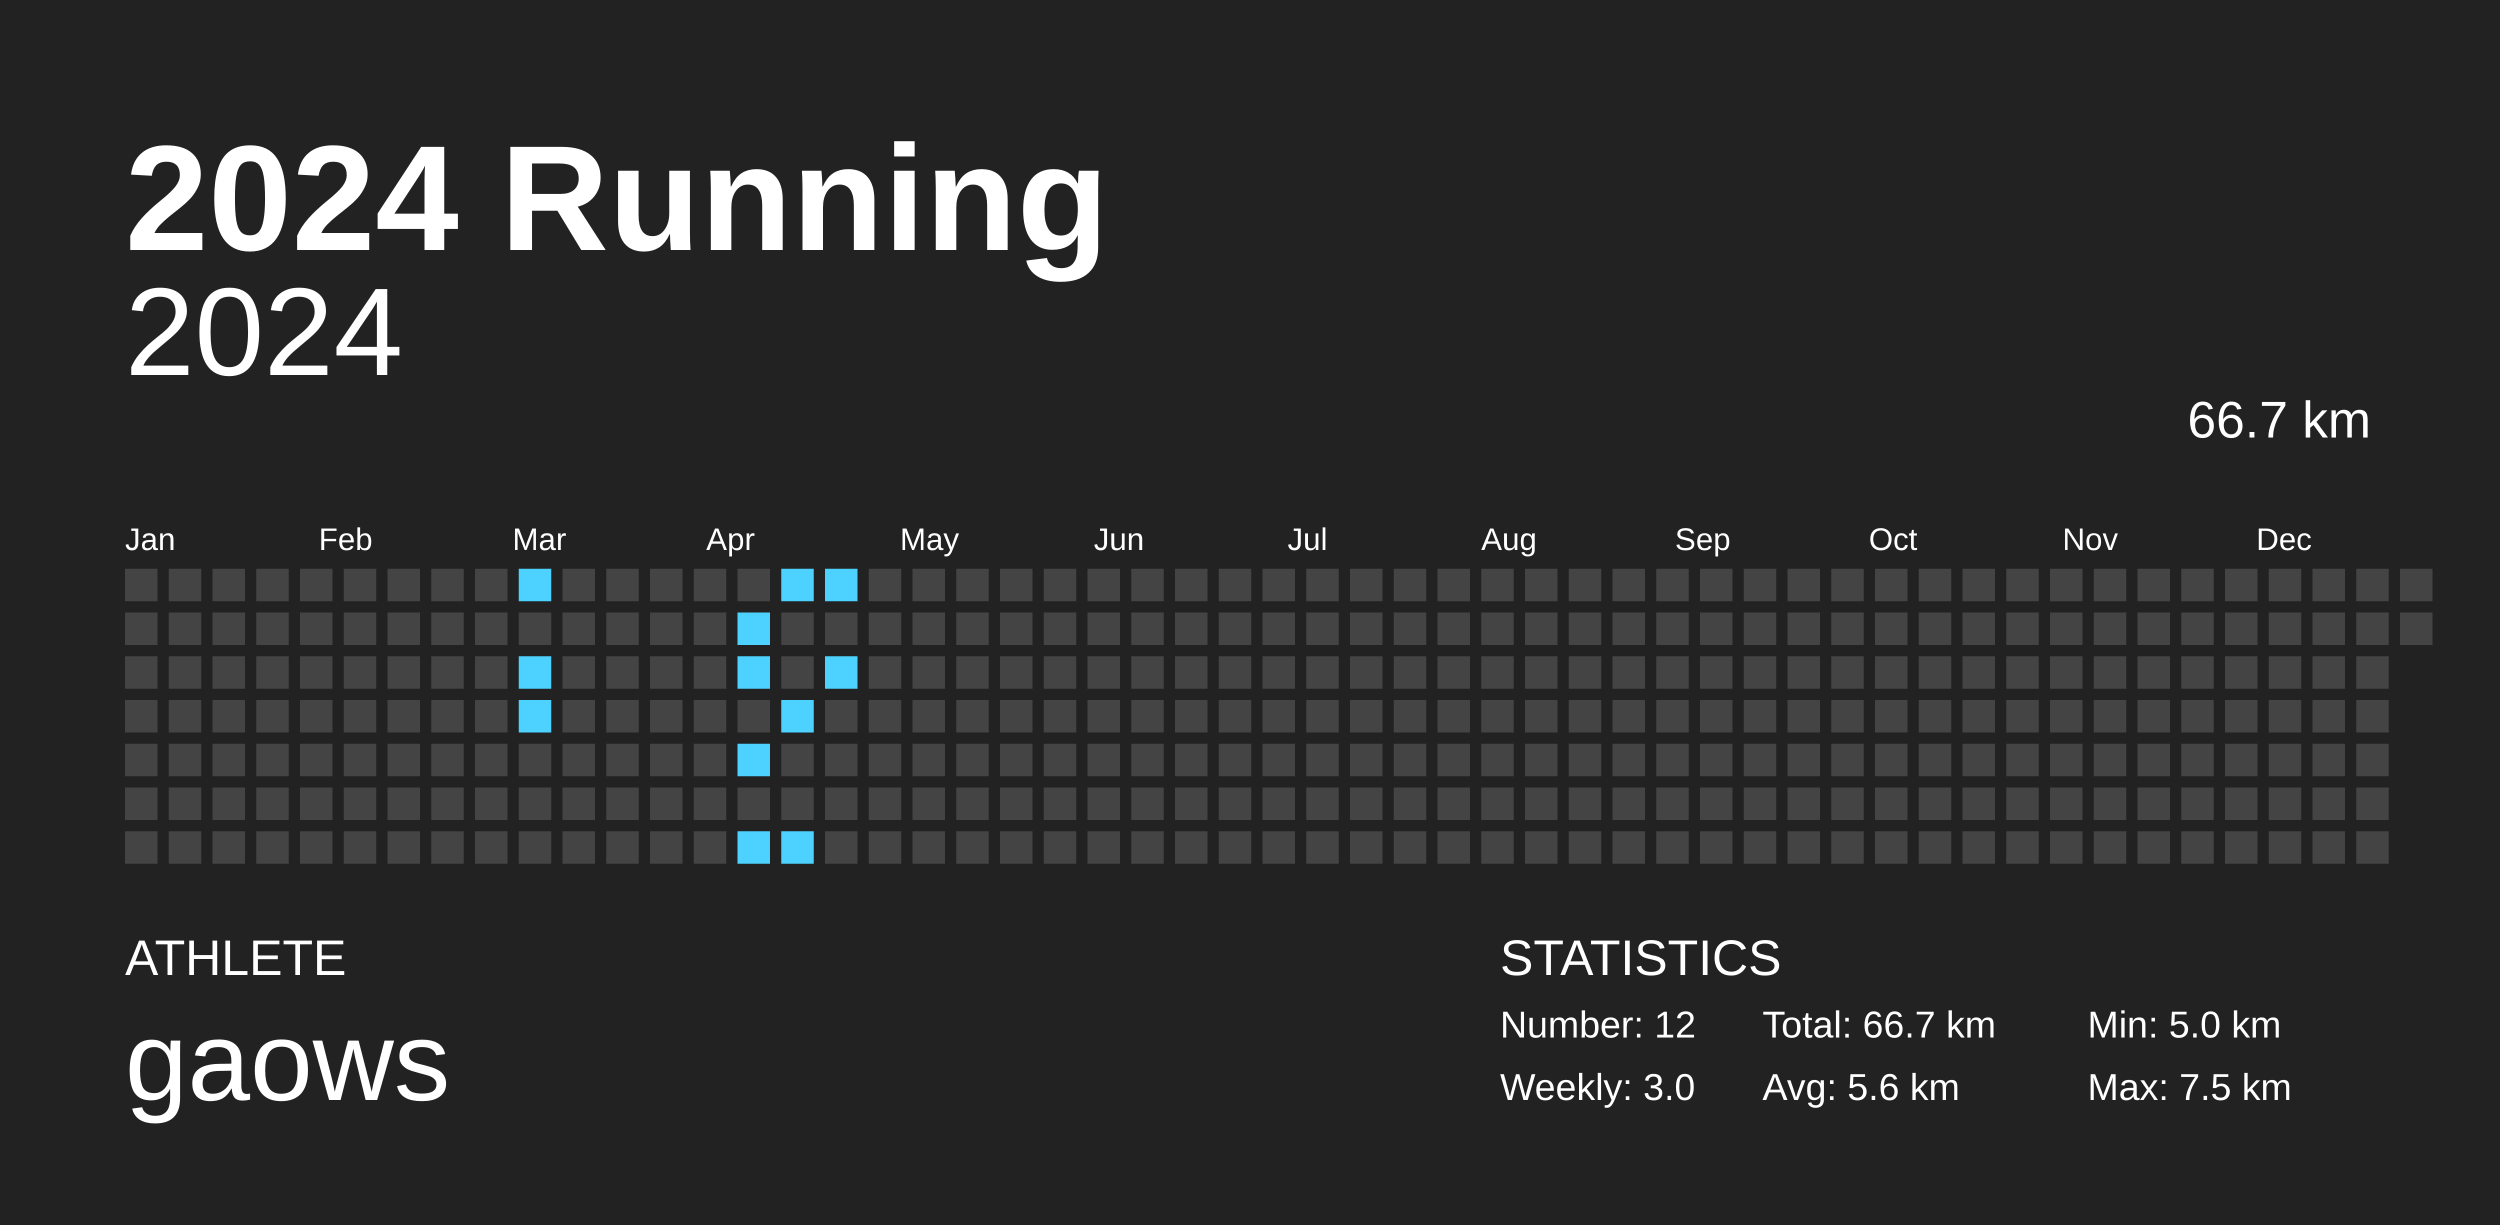
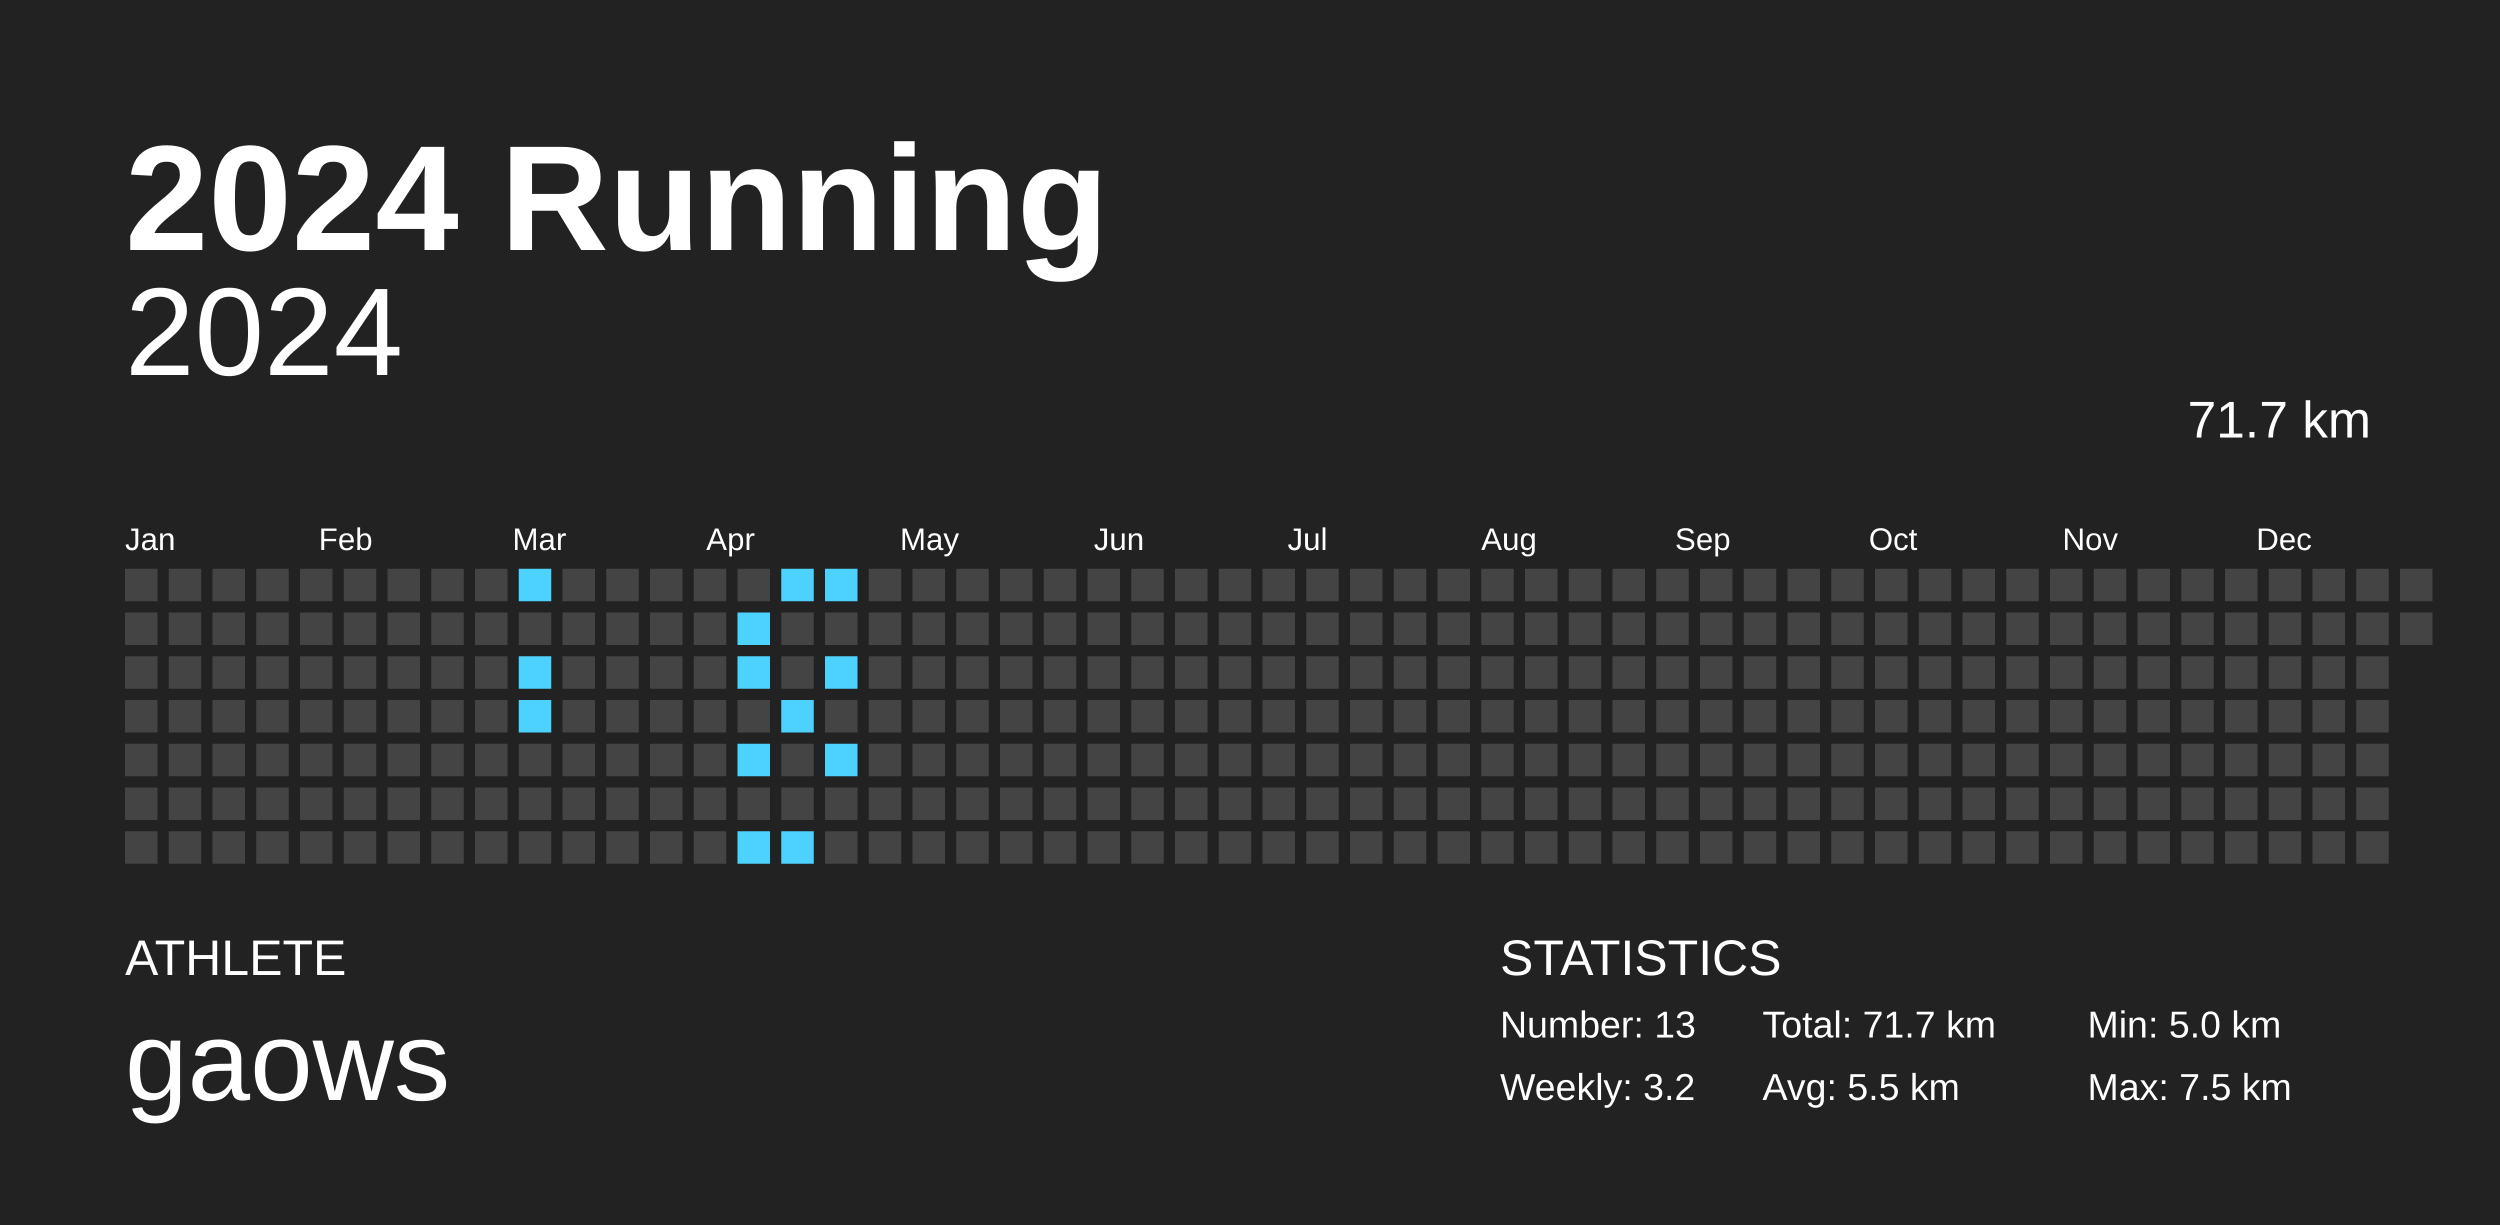
<svg xmlns="http://www.w3.org/2000/svg" baseProfile="full" height="98mm" version="1.1" viewBox="0,0,200,98" width="200mm">
  <defs />
  <rect fill="#222222" height="98" width="200" x="0" y="0" />
  <text fill="#FFFFFF" style="font-size:12px; font-family:Arial; font-weight:bold;" x="10" y="20">2024 Running</text>
  <text fill="#FFFFFF" style="font-size:4px; font-family:Arial" x="10" y="78">ATHLETE</text>
  <text fill="#FFFFFF" style="font-size:9px; font-family:Arial" x="10" y="88">gaows</text>
  <text fill="#FFFFFF" style="font-size:4px; font-family:Arial" x="120" y="78">STATISTICS</text>
-   <text fill="#FFFFFF" style="font-size:3px; font-family:Arial" x="120" y="83">Number: 12</text>
-   <text fill="#FFFFFF" style="font-size:3px; font-family:Arial" x="120" y="88">Weekly: 3.0</text>
-   <text fill="#FFFFFF" style="font-size:3px; font-family:Arial" x="141" y="83">Total: 66.7 km</text>
-   <text fill="#FFFFFF" style="font-size:3px; font-family:Arial" x="141" y="88">Avg: 5.6 km</text>
+   <text fill="#FFFFFF" style="font-size:3px; font-family:Arial" x="120" y="83">Number: 13</text>
+   <text fill="#FFFFFF" style="font-size:3px; font-family:Arial" x="120" y="88">Weekly: 3.2</text>
+   <text fill="#FFFFFF" style="font-size:3px; font-family:Arial" x="141" y="83">Total: 71.7 km</text>
+   <text fill="#FFFFFF" style="font-size:3px; font-family:Arial" x="141" y="88">Avg: 5.5 km</text>
  <text fill="#FFFFFF" style="font-size:3px; font-family:Arial" x="167" y="83">Min: 5.0 km</text>
  <text fill="#FFFFFF" style="font-size:3px; font-family:Arial" x="167" y="88">Max: 7.5 km</text>
  <text alignment-baseline="hanging" fill="#FFFFFF" style="font-size:10.0px; font-family:Arial;" x="10" y="30">2024</text>
-   <text alignment-baseline="hanging" fill="#FFFFFF" style="font-size:4.125px; font-family:Arial;" x="175" y="35">66.7 km</text>
+   <text alignment-baseline="hanging" fill="#FFFFFF" style="font-size:4.125px; font-family:Arial;" x="175" y="35">71.7 km</text>
  <text fill="#FFFFFF" style="font-size:2.5px; font-family:Arial" x="10.0" y="44">Jan</text>
  <text fill="#FFFFFF" style="font-size:2.5px; font-family:Arial" x="25.5" y="44">Feb</text>
  <text fill="#FFFFFF" style="font-size:2.5px; font-family:Arial" x="41.0" y="44">Mar</text>
  <text fill="#FFFFFF" style="font-size:2.5px; font-family:Arial" x="56.5" y="44">Apr</text>
  <text fill="#FFFFFF" style="font-size:2.5px; font-family:Arial" x="72.0" y="44">May</text>
  <text fill="#FFFFFF" style="font-size:2.5px; font-family:Arial" x="87.5" y="44">Jun</text>
  <text fill="#FFFFFF" style="font-size:2.5px; font-family:Arial" x="103.0" y="44">Jul</text>
  <text fill="#FFFFFF" style="font-size:2.5px; font-family:Arial" x="118.5" y="44">Aug</text>
  <text fill="#FFFFFF" style="font-size:2.5px; font-family:Arial" x="134.0" y="44">Sep</text>
  <text fill="#FFFFFF" style="font-size:2.5px; font-family:Arial" x="149.5" y="44">Oct</text>
  <text fill="#FFFFFF" style="font-size:2.5px; font-family:Arial" x="165.0" y="44">Nov</text>
  <text fill="#FFFFFF" style="font-size:2.5px; font-family:Arial" x="180.5" y="44">Dec</text>
  <rect fill="#444444" height="2.6" width="2.6" x="10.0" y="45.5" />
  <rect fill="#444444" height="2.6" width="2.6" x="10.0" y="49.0" />
  <rect fill="#444444" height="2.6" width="2.6" x="10.0" y="52.5" />
  <rect fill="#444444" height="2.6" width="2.6" x="10.0" y="56.0" />
  <rect fill="#444444" height="2.6" width="2.6" x="10.0" y="59.5" />
  <rect fill="#444444" height="2.6" width="2.6" x="10.0" y="63.0" />
  <rect fill="#444444" height="2.6" width="2.6" x="10.0" y="66.5" />
  <rect fill="#444444" height="2.6" width="2.6" x="13.5" y="45.5" />
  <rect fill="#444444" height="2.6" width="2.6" x="13.5" y="49.0" />
  <rect fill="#444444" height="2.6" width="2.6" x="13.5" y="52.5" />
  <rect fill="#444444" height="2.6" width="2.6" x="13.5" y="56.0" />
  <rect fill="#444444" height="2.6" width="2.6" x="13.5" y="59.5" />
  <rect fill="#444444" height="2.6" width="2.6" x="13.5" y="63.0" />
  <rect fill="#444444" height="2.6" width="2.6" x="13.5" y="66.5" />
  <rect fill="#444444" height="2.6" width="2.6" x="17.0" y="45.5" />
  <rect fill="#444444" height="2.6" width="2.6" x="17.0" y="49.0" />
  <rect fill="#444444" height="2.6" width="2.6" x="17.0" y="52.5" />
  <rect fill="#444444" height="2.6" width="2.6" x="17.0" y="56.0" />
  <rect fill="#444444" height="2.6" width="2.6" x="17.0" y="59.5" />
  <rect fill="#444444" height="2.6" width="2.6" x="17.0" y="63.0" />
  <rect fill="#444444" height="2.6" width="2.6" x="17.0" y="66.5" />
  <rect fill="#444444" height="2.6" width="2.6" x="20.5" y="45.5" />
  <rect fill="#444444" height="2.6" width="2.6" x="20.5" y="49.0" />
  <rect fill="#444444" height="2.6" width="2.6" x="20.5" y="52.5" />
  <rect fill="#444444" height="2.6" width="2.6" x="20.5" y="56.0" />
  <rect fill="#444444" height="2.6" width="2.6" x="20.5" y="59.5" />
  <rect fill="#444444" height="2.6" width="2.6" x="20.5" y="63.0" />
  <rect fill="#444444" height="2.6" width="2.6" x="20.5" y="66.5" />
  <rect fill="#444444" height="2.6" width="2.6" x="24.0" y="45.5" />
  <rect fill="#444444" height="2.6" width="2.6" x="24.0" y="49.0" />
  <rect fill="#444444" height="2.6" width="2.6" x="24.0" y="52.5" />
  <rect fill="#444444" height="2.6" width="2.6" x="24.0" y="56.0" />
  <rect fill="#444444" height="2.6" width="2.6" x="24.0" y="59.5" />
  <rect fill="#444444" height="2.6" width="2.6" x="24.0" y="63.0" />
  <rect fill="#444444" height="2.6" width="2.6" x="24.0" y="66.5" />
  <rect fill="#444444" height="2.6" width="2.6" x="27.5" y="45.5" />
  <rect fill="#444444" height="2.6" width="2.6" x="27.5" y="49.0" />
  <rect fill="#444444" height="2.6" width="2.6" x="27.5" y="52.5" />
  <rect fill="#444444" height="2.6" width="2.6" x="27.5" y="56.0" />
  <rect fill="#444444" height="2.6" width="2.6" x="27.5" y="59.5" />
  <rect fill="#444444" height="2.6" width="2.6" x="27.5" y="63.0" />
  <rect fill="#444444" height="2.6" width="2.6" x="27.5" y="66.5" />
  <rect fill="#444444" height="2.6" width="2.6" x="31.0" y="45.5" />
  <rect fill="#444444" height="2.6" width="2.6" x="31.0" y="49.0" />
  <rect fill="#444444" height="2.6" width="2.6" x="31.0" y="52.5" />
  <rect fill="#444444" height="2.6" width="2.6" x="31.0" y="56.0" />
  <rect fill="#444444" height="2.6" width="2.6" x="31.0" y="59.5" />
  <rect fill="#444444" height="2.6" width="2.6" x="31.0" y="63.0" />
  <rect fill="#444444" height="2.6" width="2.6" x="31.0" y="66.5" />
  <rect fill="#444444" height="2.6" width="2.6" x="34.5" y="45.5" />
  <rect fill="#444444" height="2.6" width="2.6" x="34.5" y="49.0" />
  <rect fill="#444444" height="2.6" width="2.6" x="34.5" y="52.5" />
  <rect fill="#444444" height="2.6" width="2.6" x="34.5" y="56.0" />
  <rect fill="#444444" height="2.6" width="2.6" x="34.5" y="59.5" />
  <rect fill="#444444" height="2.6" width="2.6" x="34.5" y="63.0" />
  <rect fill="#444444" height="2.6" width="2.6" x="34.5" y="66.5" />
  <rect fill="#444444" height="2.6" width="2.6" x="38.0" y="45.5" />
  <rect fill="#444444" height="2.6" width="2.6" x="38.0" y="49.0" />
  <rect fill="#444444" height="2.6" width="2.6" x="38.0" y="52.5" />
  <rect fill="#444444" height="2.6" width="2.6" x="38.0" y="56.0" />
  <rect fill="#444444" height="2.6" width="2.6" x="38.0" y="59.5" />
  <rect fill="#444444" height="2.6" width="2.6" x="38.0" y="63.0" />
  <rect fill="#444444" height="2.6" width="2.6" x="38.0" y="66.5" />
  <rect fill="#4dd2ff" height="2.6" width="2.6" x="41.5" y="45.5" />
  <rect fill="#444444" height="2.6" width="2.6" x="41.5" y="49.0" />
  <rect fill="#4dd2ff" height="2.6" width="2.6" x="41.5" y="52.5" />
  <rect fill="#4dd2ff" height="2.6" width="2.6" x="41.5" y="56.0" />
  <rect fill="#444444" height="2.6" width="2.6" x="41.5" y="59.5" />
  <rect fill="#444444" height="2.6" width="2.6" x="41.5" y="63.0" />
  <rect fill="#444444" height="2.6" width="2.6" x="41.5" y="66.5" />
  <rect fill="#444444" height="2.6" width="2.6" x="45.0" y="45.5" />
  <rect fill="#444444" height="2.6" width="2.6" x="45.0" y="49.0" />
  <rect fill="#444444" height="2.6" width="2.6" x="45.0" y="52.5" />
  <rect fill="#444444" height="2.6" width="2.6" x="45.0" y="56.0" />
  <rect fill="#444444" height="2.6" width="2.6" x="45.0" y="59.5" />
  <rect fill="#444444" height="2.6" width="2.6" x="45.0" y="63.0" />
  <rect fill="#444444" height="2.6" width="2.6" x="45.0" y="66.5" />
  <rect fill="#444444" height="2.6" width="2.6" x="48.5" y="45.5" />
  <rect fill="#444444" height="2.6" width="2.6" x="48.5" y="49.0" />
  <rect fill="#444444" height="2.6" width="2.6" x="48.5" y="52.5" />
  <rect fill="#444444" height="2.6" width="2.6" x="48.5" y="56.0" />
  <rect fill="#444444" height="2.6" width="2.6" x="48.5" y="59.5" />
  <rect fill="#444444" height="2.6" width="2.6" x="48.5" y="63.0" />
  <rect fill="#444444" height="2.6" width="2.6" x="48.5" y="66.5" />
  <rect fill="#444444" height="2.6" width="2.6" x="52.0" y="45.5" />
  <rect fill="#444444" height="2.6" width="2.6" x="52.0" y="49.0" />
  <rect fill="#444444" height="2.6" width="2.6" x="52.0" y="52.5" />
  <rect fill="#444444" height="2.6" width="2.6" x="52.0" y="56.0" />
  <rect fill="#444444" height="2.6" width="2.6" x="52.0" y="59.5" />
  <rect fill="#444444" height="2.6" width="2.6" x="52.0" y="63.0" />
  <rect fill="#444444" height="2.6" width="2.6" x="52.0" y="66.5" />
  <rect fill="#444444" height="2.6" width="2.6" x="55.5" y="45.5" />
  <rect fill="#444444" height="2.6" width="2.6" x="55.5" y="49.0" />
  <rect fill="#444444" height="2.6" width="2.6" x="55.5" y="52.5" />
  <rect fill="#444444" height="2.6" width="2.6" x="55.5" y="56.0" />
  <rect fill="#444444" height="2.6" width="2.6" x="55.5" y="59.5" />
  <rect fill="#444444" height="2.6" width="2.6" x="55.5" y="63.0" />
  <rect fill="#444444" height="2.6" width="2.6" x="55.5" y="66.5" />
  <rect fill="#444444" height="2.6" width="2.6" x="59.0" y="45.5" />
  <rect fill="#4dd2ff" height="2.6" width="2.6" x="59.0" y="49.0" />
  <rect fill="#4dd2ff" height="2.6" width="2.6" x="59.0" y="52.5" />
  <rect fill="#444444" height="2.6" width="2.6" x="59.0" y="56.0" />
  <rect fill="#4dd2ff" height="2.6" width="2.6" x="59.0" y="59.5" />
  <rect fill="#444444" height="2.6" width="2.6" x="59.0" y="63.0" />
  <rect fill="#4dd2ff" height="2.6" width="2.6" x="59.0" y="66.5" />
  <rect fill="#4dd2ff" height="2.6" width="2.6" x="62.5" y="45.5" />
  <rect fill="#444444" height="2.6" width="2.6" x="62.5" y="49.0" />
  <rect fill="#444444" height="2.6" width="2.6" x="62.5" y="52.5" />
  <rect fill="#4dd2ff" height="2.6" width="2.6" x="62.5" y="56.0" />
  <rect fill="#444444" height="2.6" width="2.6" x="62.5" y="59.5" />
  <rect fill="#444444" height="2.6" width="2.6" x="62.5" y="63.0" />
  <rect fill="#4dd2ff" height="2.6" width="2.6" x="62.5" y="66.5" />
  <rect fill="#4dd2ff" height="2.6" width="2.6" x="66.0" y="45.5" />
  <rect fill="#444444" height="2.6" width="2.6" x="66.0" y="49.0" />
  <rect fill="#4dd2ff" height="2.6" width="2.6" x="66.0" y="52.5" />
  <rect fill="#444444" height="2.6" width="2.6" x="66.0" y="56.0" />
-   <rect fill="#444444" height="2.6" width="2.6" x="66.0" y="59.5" />
+   <rect fill="#4dd2ff" height="2.6" width="2.6" x="66.0" y="59.5" />
  <rect fill="#444444" height="2.6" width="2.6" x="66.0" y="63.0" />
  <rect fill="#444444" height="2.6" width="2.6" x="66.0" y="66.5" />
  <rect fill="#444444" height="2.6" width="2.6" x="69.5" y="45.5" />
  <rect fill="#444444" height="2.6" width="2.6" x="69.5" y="49.0" />
  <rect fill="#444444" height="2.6" width="2.6" x="69.5" y="52.5" />
  <rect fill="#444444" height="2.6" width="2.6" x="69.5" y="56.0" />
  <rect fill="#444444" height="2.6" width="2.6" x="69.5" y="59.5" />
  <rect fill="#444444" height="2.6" width="2.6" x="69.5" y="63.0" />
  <rect fill="#444444" height="2.6" width="2.6" x="69.5" y="66.5" />
  <rect fill="#444444" height="2.6" width="2.6" x="73.0" y="45.5" />
  <rect fill="#444444" height="2.6" width="2.6" x="73.0" y="49.0" />
  <rect fill="#444444" height="2.6" width="2.6" x="73.0" y="52.5" />
  <rect fill="#444444" height="2.6" width="2.6" x="73.0" y="56.0" />
  <rect fill="#444444" height="2.6" width="2.6" x="73.0" y="59.5" />
  <rect fill="#444444" height="2.6" width="2.6" x="73.0" y="63.0" />
  <rect fill="#444444" height="2.6" width="2.6" x="73.0" y="66.5" />
  <rect fill="#444444" height="2.6" width="2.6" x="76.5" y="45.5" />
  <rect fill="#444444" height="2.6" width="2.6" x="76.5" y="49.0" />
  <rect fill="#444444" height="2.6" width="2.6" x="76.5" y="52.5" />
  <rect fill="#444444" height="2.6" width="2.6" x="76.5" y="56.0" />
  <rect fill="#444444" height="2.6" width="2.6" x="76.5" y="59.5" />
  <rect fill="#444444" height="2.6" width="2.6" x="76.5" y="63.0" />
  <rect fill="#444444" height="2.6" width="2.6" x="76.5" y="66.5" />
  <rect fill="#444444" height="2.6" width="2.6" x="80.0" y="45.5" />
  <rect fill="#444444" height="2.6" width="2.6" x="80.0" y="49.0" />
  <rect fill="#444444" height="2.6" width="2.6" x="80.0" y="52.5" />
  <rect fill="#444444" height="2.6" width="2.6" x="80.0" y="56.0" />
  <rect fill="#444444" height="2.6" width="2.6" x="80.0" y="59.5" />
  <rect fill="#444444" height="2.6" width="2.6" x="80.0" y="63.0" />
  <rect fill="#444444" height="2.6" width="2.6" x="80.0" y="66.5" />
  <rect fill="#444444" height="2.6" width="2.6" x="83.5" y="45.5" />
  <rect fill="#444444" height="2.6" width="2.6" x="83.5" y="49.0" />
  <rect fill="#444444" height="2.6" width="2.6" x="83.5" y="52.5" />
  <rect fill="#444444" height="2.6" width="2.6" x="83.5" y="56.0" />
  <rect fill="#444444" height="2.6" width="2.6" x="83.5" y="59.5" />
  <rect fill="#444444" height="2.6" width="2.6" x="83.5" y="63.0" />
  <rect fill="#444444" height="2.6" width="2.6" x="83.5" y="66.5" />
  <rect fill="#444444" height="2.6" width="2.6" x="87.0" y="45.5" />
  <rect fill="#444444" height="2.6" width="2.6" x="87.0" y="49.0" />
  <rect fill="#444444" height="2.6" width="2.6" x="87.0" y="52.5" />
  <rect fill="#444444" height="2.6" width="2.6" x="87.0" y="56.0" />
  <rect fill="#444444" height="2.6" width="2.6" x="87.0" y="59.5" />
  <rect fill="#444444" height="2.6" width="2.6" x="87.0" y="63.0" />
  <rect fill="#444444" height="2.6" width="2.6" x="87.0" y="66.5" />
  <rect fill="#444444" height="2.6" width="2.6" x="90.5" y="45.5" />
  <rect fill="#444444" height="2.6" width="2.6" x="90.5" y="49.0" />
  <rect fill="#444444" height="2.6" width="2.6" x="90.5" y="52.5" />
  <rect fill="#444444" height="2.6" width="2.6" x="90.5" y="56.0" />
  <rect fill="#444444" height="2.6" width="2.6" x="90.5" y="59.5" />
  <rect fill="#444444" height="2.6" width="2.6" x="90.5" y="63.0" />
  <rect fill="#444444" height="2.6" width="2.6" x="90.5" y="66.5" />
  <rect fill="#444444" height="2.6" width="2.6" x="94.0" y="45.5" />
  <rect fill="#444444" height="2.6" width="2.6" x="94.0" y="49.0" />
  <rect fill="#444444" height="2.6" width="2.6" x="94.0" y="52.5" />
  <rect fill="#444444" height="2.6" width="2.6" x="94.0" y="56.0" />
  <rect fill="#444444" height="2.6" width="2.6" x="94.0" y="59.5" />
  <rect fill="#444444" height="2.6" width="2.6" x="94.0" y="63.0" />
  <rect fill="#444444" height="2.6" width="2.6" x="94.0" y="66.5" />
  <rect fill="#444444" height="2.6" width="2.6" x="97.5" y="45.5" />
  <rect fill="#444444" height="2.6" width="2.6" x="97.5" y="49.0" />
  <rect fill="#444444" height="2.6" width="2.6" x="97.5" y="52.5" />
  <rect fill="#444444" height="2.6" width="2.6" x="97.5" y="56.0" />
  <rect fill="#444444" height="2.6" width="2.6" x="97.5" y="59.5" />
  <rect fill="#444444" height="2.6" width="2.6" x="97.5" y="63.0" />
  <rect fill="#444444" height="2.6" width="2.6" x="97.5" y="66.5" />
  <rect fill="#444444" height="2.6" width="2.6" x="101.0" y="45.5" />
  <rect fill="#444444" height="2.6" width="2.6" x="101.0" y="49.0" />
  <rect fill="#444444" height="2.6" width="2.6" x="101.0" y="52.5" />
  <rect fill="#444444" height="2.6" width="2.6" x="101.0" y="56.0" />
  <rect fill="#444444" height="2.6" width="2.6" x="101.0" y="59.5" />
  <rect fill="#444444" height="2.6" width="2.6" x="101.0" y="63.0" />
  <rect fill="#444444" height="2.6" width="2.6" x="101.0" y="66.5" />
  <rect fill="#444444" height="2.6" width="2.6" x="104.5" y="45.5" />
  <rect fill="#444444" height="2.6" width="2.6" x="104.5" y="49.0" />
  <rect fill="#444444" height="2.6" width="2.6" x="104.5" y="52.5" />
  <rect fill="#444444" height="2.6" width="2.6" x="104.5" y="56.0" />
  <rect fill="#444444" height="2.6" width="2.6" x="104.5" y="59.5" />
  <rect fill="#444444" height="2.6" width="2.6" x="104.5" y="63.0" />
  <rect fill="#444444" height="2.6" width="2.6" x="104.5" y="66.5" />
  <rect fill="#444444" height="2.6" width="2.6" x="108.0" y="45.5" />
  <rect fill="#444444" height="2.6" width="2.6" x="108.0" y="49.0" />
  <rect fill="#444444" height="2.6" width="2.6" x="108.0" y="52.5" />
  <rect fill="#444444" height="2.6" width="2.6" x="108.0" y="56.0" />
  <rect fill="#444444" height="2.6" width="2.6" x="108.0" y="59.5" />
  <rect fill="#444444" height="2.6" width="2.6" x="108.0" y="63.0" />
  <rect fill="#444444" height="2.6" width="2.6" x="108.0" y="66.5" />
  <rect fill="#444444" height="2.6" width="2.6" x="111.5" y="45.5" />
  <rect fill="#444444" height="2.6" width="2.6" x="111.5" y="49.0" />
  <rect fill="#444444" height="2.6" width="2.6" x="111.5" y="52.5" />
  <rect fill="#444444" height="2.6" width="2.6" x="111.5" y="56.0" />
  <rect fill="#444444" height="2.6" width="2.6" x="111.5" y="59.5" />
  <rect fill="#444444" height="2.6" width="2.6" x="111.5" y="63.0" />
  <rect fill="#444444" height="2.6" width="2.6" x="111.5" y="66.5" />
  <rect fill="#444444" height="2.6" width="2.6" x="115.0" y="45.5" />
  <rect fill="#444444" height="2.6" width="2.6" x="115.0" y="49.0" />
  <rect fill="#444444" height="2.6" width="2.6" x="115.0" y="52.5" />
  <rect fill="#444444" height="2.6" width="2.6" x="115.0" y="56.0" />
  <rect fill="#444444" height="2.6" width="2.6" x="115.0" y="59.5" />
  <rect fill="#444444" height="2.6" width="2.6" x="115.0" y="63.0" />
  <rect fill="#444444" height="2.6" width="2.6" x="115.0" y="66.5" />
  <rect fill="#444444" height="2.6" width="2.6" x="118.5" y="45.5" />
  <rect fill="#444444" height="2.6" width="2.6" x="118.5" y="49.0" />
  <rect fill="#444444" height="2.6" width="2.6" x="118.5" y="52.5" />
  <rect fill="#444444" height="2.6" width="2.6" x="118.5" y="56.0" />
  <rect fill="#444444" height="2.6" width="2.6" x="118.5" y="59.5" />
  <rect fill="#444444" height="2.6" width="2.6" x="118.5" y="63.0" />
  <rect fill="#444444" height="2.6" width="2.6" x="118.5" y="66.5" />
  <rect fill="#444444" height="2.6" width="2.6" x="122.0" y="45.5" />
  <rect fill="#444444" height="2.6" width="2.6" x="122.0" y="49.0" />
  <rect fill="#444444" height="2.6" width="2.6" x="122.0" y="52.5" />
  <rect fill="#444444" height="2.6" width="2.6" x="122.0" y="56.0" />
  <rect fill="#444444" height="2.6" width="2.6" x="122.0" y="59.5" />
  <rect fill="#444444" height="2.6" width="2.6" x="122.0" y="63.0" />
  <rect fill="#444444" height="2.6" width="2.6" x="122.0" y="66.5" />
  <rect fill="#444444" height="2.6" width="2.6" x="125.5" y="45.5" />
  <rect fill="#444444" height="2.6" width="2.6" x="125.5" y="49.0" />
  <rect fill="#444444" height="2.6" width="2.6" x="125.5" y="52.5" />
  <rect fill="#444444" height="2.6" width="2.6" x="125.5" y="56.0" />
  <rect fill="#444444" height="2.6" width="2.6" x="125.5" y="59.5" />
  <rect fill="#444444" height="2.6" width="2.6" x="125.5" y="63.0" />
  <rect fill="#444444" height="2.6" width="2.6" x="125.5" y="66.5" />
  <rect fill="#444444" height="2.6" width="2.6" x="129.0" y="45.5" />
  <rect fill="#444444" height="2.6" width="2.6" x="129.0" y="49.0" />
  <rect fill="#444444" height="2.6" width="2.6" x="129.0" y="52.5" />
  <rect fill="#444444" height="2.6" width="2.6" x="129.0" y="56.0" />
  <rect fill="#444444" height="2.6" width="2.6" x="129.0" y="59.5" />
  <rect fill="#444444" height="2.6" width="2.6" x="129.0" y="63.0" />
  <rect fill="#444444" height="2.6" width="2.6" x="129.0" y="66.5" />
  <rect fill="#444444" height="2.6" width="2.6" x="132.5" y="45.5" />
  <rect fill="#444444" height="2.6" width="2.6" x="132.5" y="49.0" />
  <rect fill="#444444" height="2.6" width="2.6" x="132.5" y="52.5" />
  <rect fill="#444444" height="2.6" width="2.6" x="132.5" y="56.0" />
  <rect fill="#444444" height="2.6" width="2.6" x="132.5" y="59.5" />
  <rect fill="#444444" height="2.6" width="2.6" x="132.5" y="63.0" />
  <rect fill="#444444" height="2.6" width="2.6" x="132.5" y="66.5" />
  <rect fill="#444444" height="2.6" width="2.6" x="136.0" y="45.5" />
  <rect fill="#444444" height="2.6" width="2.6" x="136.0" y="49.0" />
  <rect fill="#444444" height="2.6" width="2.6" x="136.0" y="52.5" />
  <rect fill="#444444" height="2.6" width="2.6" x="136.0" y="56.0" />
  <rect fill="#444444" height="2.6" width="2.6" x="136.0" y="59.5" />
  <rect fill="#444444" height="2.6" width="2.6" x="136.0" y="63.0" />
  <rect fill="#444444" height="2.6" width="2.6" x="136.0" y="66.5" />
  <rect fill="#444444" height="2.6" width="2.6" x="139.5" y="45.5" />
  <rect fill="#444444" height="2.6" width="2.6" x="139.5" y="49.0" />
  <rect fill="#444444" height="2.6" width="2.6" x="139.5" y="52.5" />
  <rect fill="#444444" height="2.6" width="2.6" x="139.5" y="56.0" />
  <rect fill="#444444" height="2.6" width="2.6" x="139.5" y="59.5" />
  <rect fill="#444444" height="2.6" width="2.6" x="139.5" y="63.0" />
  <rect fill="#444444" height="2.6" width="2.6" x="139.5" y="66.5" />
  <rect fill="#444444" height="2.6" width="2.6" x="143.0" y="45.5" />
  <rect fill="#444444" height="2.6" width="2.6" x="143.0" y="49.0" />
  <rect fill="#444444" height="2.6" width="2.6" x="143.0" y="52.5" />
  <rect fill="#444444" height="2.6" width="2.6" x="143.0" y="56.0" />
  <rect fill="#444444" height="2.6" width="2.6" x="143.0" y="59.5" />
  <rect fill="#444444" height="2.6" width="2.6" x="143.0" y="63.0" />
  <rect fill="#444444" height="2.6" width="2.6" x="143.0" y="66.5" />
  <rect fill="#444444" height="2.6" width="2.6" x="146.5" y="45.5" />
  <rect fill="#444444" height="2.6" width="2.6" x="146.5" y="49.0" />
  <rect fill="#444444" height="2.6" width="2.6" x="146.5" y="52.5" />
  <rect fill="#444444" height="2.6" width="2.6" x="146.5" y="56.0" />
  <rect fill="#444444" height="2.6" width="2.6" x="146.5" y="59.5" />
  <rect fill="#444444" height="2.6" width="2.6" x="146.5" y="63.0" />
  <rect fill="#444444" height="2.6" width="2.6" x="146.5" y="66.5" />
  <rect fill="#444444" height="2.6" width="2.6" x="150.0" y="45.5" />
  <rect fill="#444444" height="2.6" width="2.6" x="150.0" y="49.0" />
  <rect fill="#444444" height="2.6" width="2.6" x="150.0" y="52.5" />
  <rect fill="#444444" height="2.6" width="2.6" x="150.0" y="56.0" />
  <rect fill="#444444" height="2.6" width="2.6" x="150.0" y="59.5" />
  <rect fill="#444444" height="2.6" width="2.6" x="150.0" y="63.0" />
  <rect fill="#444444" height="2.6" width="2.6" x="150.0" y="66.5" />
  <rect fill="#444444" height="2.6" width="2.6" x="153.5" y="45.5" />
  <rect fill="#444444" height="2.6" width="2.6" x="153.5" y="49.0" />
  <rect fill="#444444" height="2.6" width="2.6" x="153.5" y="52.5" />
  <rect fill="#444444" height="2.6" width="2.6" x="153.5" y="56.0" />
  <rect fill="#444444" height="2.6" width="2.6" x="153.5" y="59.5" />
  <rect fill="#444444" height="2.6" width="2.6" x="153.5" y="63.0" />
  <rect fill="#444444" height="2.6" width="2.6" x="153.5" y="66.5" />
  <rect fill="#444444" height="2.6" width="2.6" x="157.0" y="45.5" />
  <rect fill="#444444" height="2.6" width="2.6" x="157.0" y="49.0" />
  <rect fill="#444444" height="2.6" width="2.6" x="157.0" y="52.5" />
  <rect fill="#444444" height="2.6" width="2.6" x="157.0" y="56.0" />
  <rect fill="#444444" height="2.6" width="2.6" x="157.0" y="59.5" />
  <rect fill="#444444" height="2.6" width="2.6" x="157.0" y="63.0" />
  <rect fill="#444444" height="2.6" width="2.6" x="157.0" y="66.5" />
  <rect fill="#444444" height="2.6" width="2.6" x="160.5" y="45.5" />
  <rect fill="#444444" height="2.6" width="2.6" x="160.5" y="49.0" />
  <rect fill="#444444" height="2.6" width="2.6" x="160.5" y="52.5" />
  <rect fill="#444444" height="2.6" width="2.6" x="160.5" y="56.0" />
  <rect fill="#444444" height="2.6" width="2.6" x="160.5" y="59.5" />
  <rect fill="#444444" height="2.6" width="2.6" x="160.5" y="63.0" />
  <rect fill="#444444" height="2.6" width="2.6" x="160.5" y="66.5" />
  <rect fill="#444444" height="2.6" width="2.6" x="164.0" y="45.5" />
  <rect fill="#444444" height="2.6" width="2.6" x="164.0" y="49.0" />
  <rect fill="#444444" height="2.6" width="2.6" x="164.0" y="52.5" />
  <rect fill="#444444" height="2.6" width="2.6" x="164.0" y="56.0" />
  <rect fill="#444444" height="2.6" width="2.6" x="164.0" y="59.5" />
  <rect fill="#444444" height="2.6" width="2.6" x="164.0" y="63.0" />
  <rect fill="#444444" height="2.6" width="2.6" x="164.0" y="66.5" />
  <rect fill="#444444" height="2.6" width="2.6" x="167.5" y="45.5" />
  <rect fill="#444444" height="2.6" width="2.6" x="167.5" y="49.0" />
  <rect fill="#444444" height="2.6" width="2.6" x="167.5" y="52.5" />
  <rect fill="#444444" height="2.6" width="2.6" x="167.5" y="56.0" />
  <rect fill="#444444" height="2.6" width="2.6" x="167.5" y="59.5" />
  <rect fill="#444444" height="2.6" width="2.6" x="167.5" y="63.0" />
  <rect fill="#444444" height="2.6" width="2.6" x="167.5" y="66.5" />
  <rect fill="#444444" height="2.6" width="2.6" x="171.0" y="45.5" />
  <rect fill="#444444" height="2.6" width="2.6" x="171.0" y="49.0" />
  <rect fill="#444444" height="2.6" width="2.6" x="171.0" y="52.5" />
  <rect fill="#444444" height="2.6" width="2.6" x="171.0" y="56.0" />
  <rect fill="#444444" height="2.6" width="2.6" x="171.0" y="59.5" />
  <rect fill="#444444" height="2.6" width="2.6" x="171.0" y="63.0" />
  <rect fill="#444444" height="2.6" width="2.6" x="171.0" y="66.5" />
  <rect fill="#444444" height="2.6" width="2.6" x="174.5" y="45.5" />
  <rect fill="#444444" height="2.6" width="2.6" x="174.5" y="49.0" />
  <rect fill="#444444" height="2.6" width="2.6" x="174.5" y="52.5" />
  <rect fill="#444444" height="2.6" width="2.6" x="174.5" y="56.0" />
  <rect fill="#444444" height="2.6" width="2.6" x="174.5" y="59.5" />
  <rect fill="#444444" height="2.6" width="2.6" x="174.5" y="63.0" />
  <rect fill="#444444" height="2.6" width="2.6" x="174.5" y="66.5" />
  <rect fill="#444444" height="2.6" width="2.6" x="178.0" y="45.5" />
  <rect fill="#444444" height="2.6" width="2.6" x="178.0" y="49.0" />
  <rect fill="#444444" height="2.6" width="2.6" x="178.0" y="52.5" />
  <rect fill="#444444" height="2.6" width="2.6" x="178.0" y="56.0" />
  <rect fill="#444444" height="2.6" width="2.6" x="178.0" y="59.5" />
  <rect fill="#444444" height="2.6" width="2.6" x="178.0" y="63.0" />
  <rect fill="#444444" height="2.6" width="2.6" x="178.0" y="66.5" />
  <rect fill="#444444" height="2.6" width="2.6" x="181.5" y="45.5" />
  <rect fill="#444444" height="2.6" width="2.6" x="181.5" y="49.0" />
  <rect fill="#444444" height="2.6" width="2.6" x="181.5" y="52.5" />
  <rect fill="#444444" height="2.6" width="2.6" x="181.5" y="56.0" />
  <rect fill="#444444" height="2.6" width="2.6" x="181.5" y="59.5" />
  <rect fill="#444444" height="2.6" width="2.6" x="181.5" y="63.0" />
  <rect fill="#444444" height="2.6" width="2.6" x="181.5" y="66.5" />
  <rect fill="#444444" height="2.6" width="2.6" x="185.0" y="45.5" />
  <rect fill="#444444" height="2.6" width="2.6" x="185.0" y="49.0" />
  <rect fill="#444444" height="2.6" width="2.6" x="185.0" y="52.5" />
  <rect fill="#444444" height="2.6" width="2.6" x="185.0" y="56.0" />
  <rect fill="#444444" height="2.6" width="2.6" x="185.0" y="59.5" />
  <rect fill="#444444" height="2.6" width="2.6" x="185.0" y="63.0" />
  <rect fill="#444444" height="2.6" width="2.6" x="185.0" y="66.5" />
  <rect fill="#444444" height="2.6" width="2.6" x="188.5" y="45.5" />
  <rect fill="#444444" height="2.6" width="2.6" x="188.5" y="49.0" />
  <rect fill="#444444" height="2.6" width="2.6" x="188.5" y="52.5" />
  <rect fill="#444444" height="2.6" width="2.6" x="188.5" y="56.0" />
  <rect fill="#444444" height="2.6" width="2.6" x="188.5" y="59.5" />
  <rect fill="#444444" height="2.6" width="2.6" x="188.5" y="63.0" />
  <rect fill="#444444" height="2.6" width="2.6" x="188.5" y="66.5" />
  <rect fill="#444444" height="2.6" width="2.6" x="192.0" y="45.5" />
  <rect fill="#444444" height="2.6" width="2.6" x="192.0" y="49.0" />
</svg>
